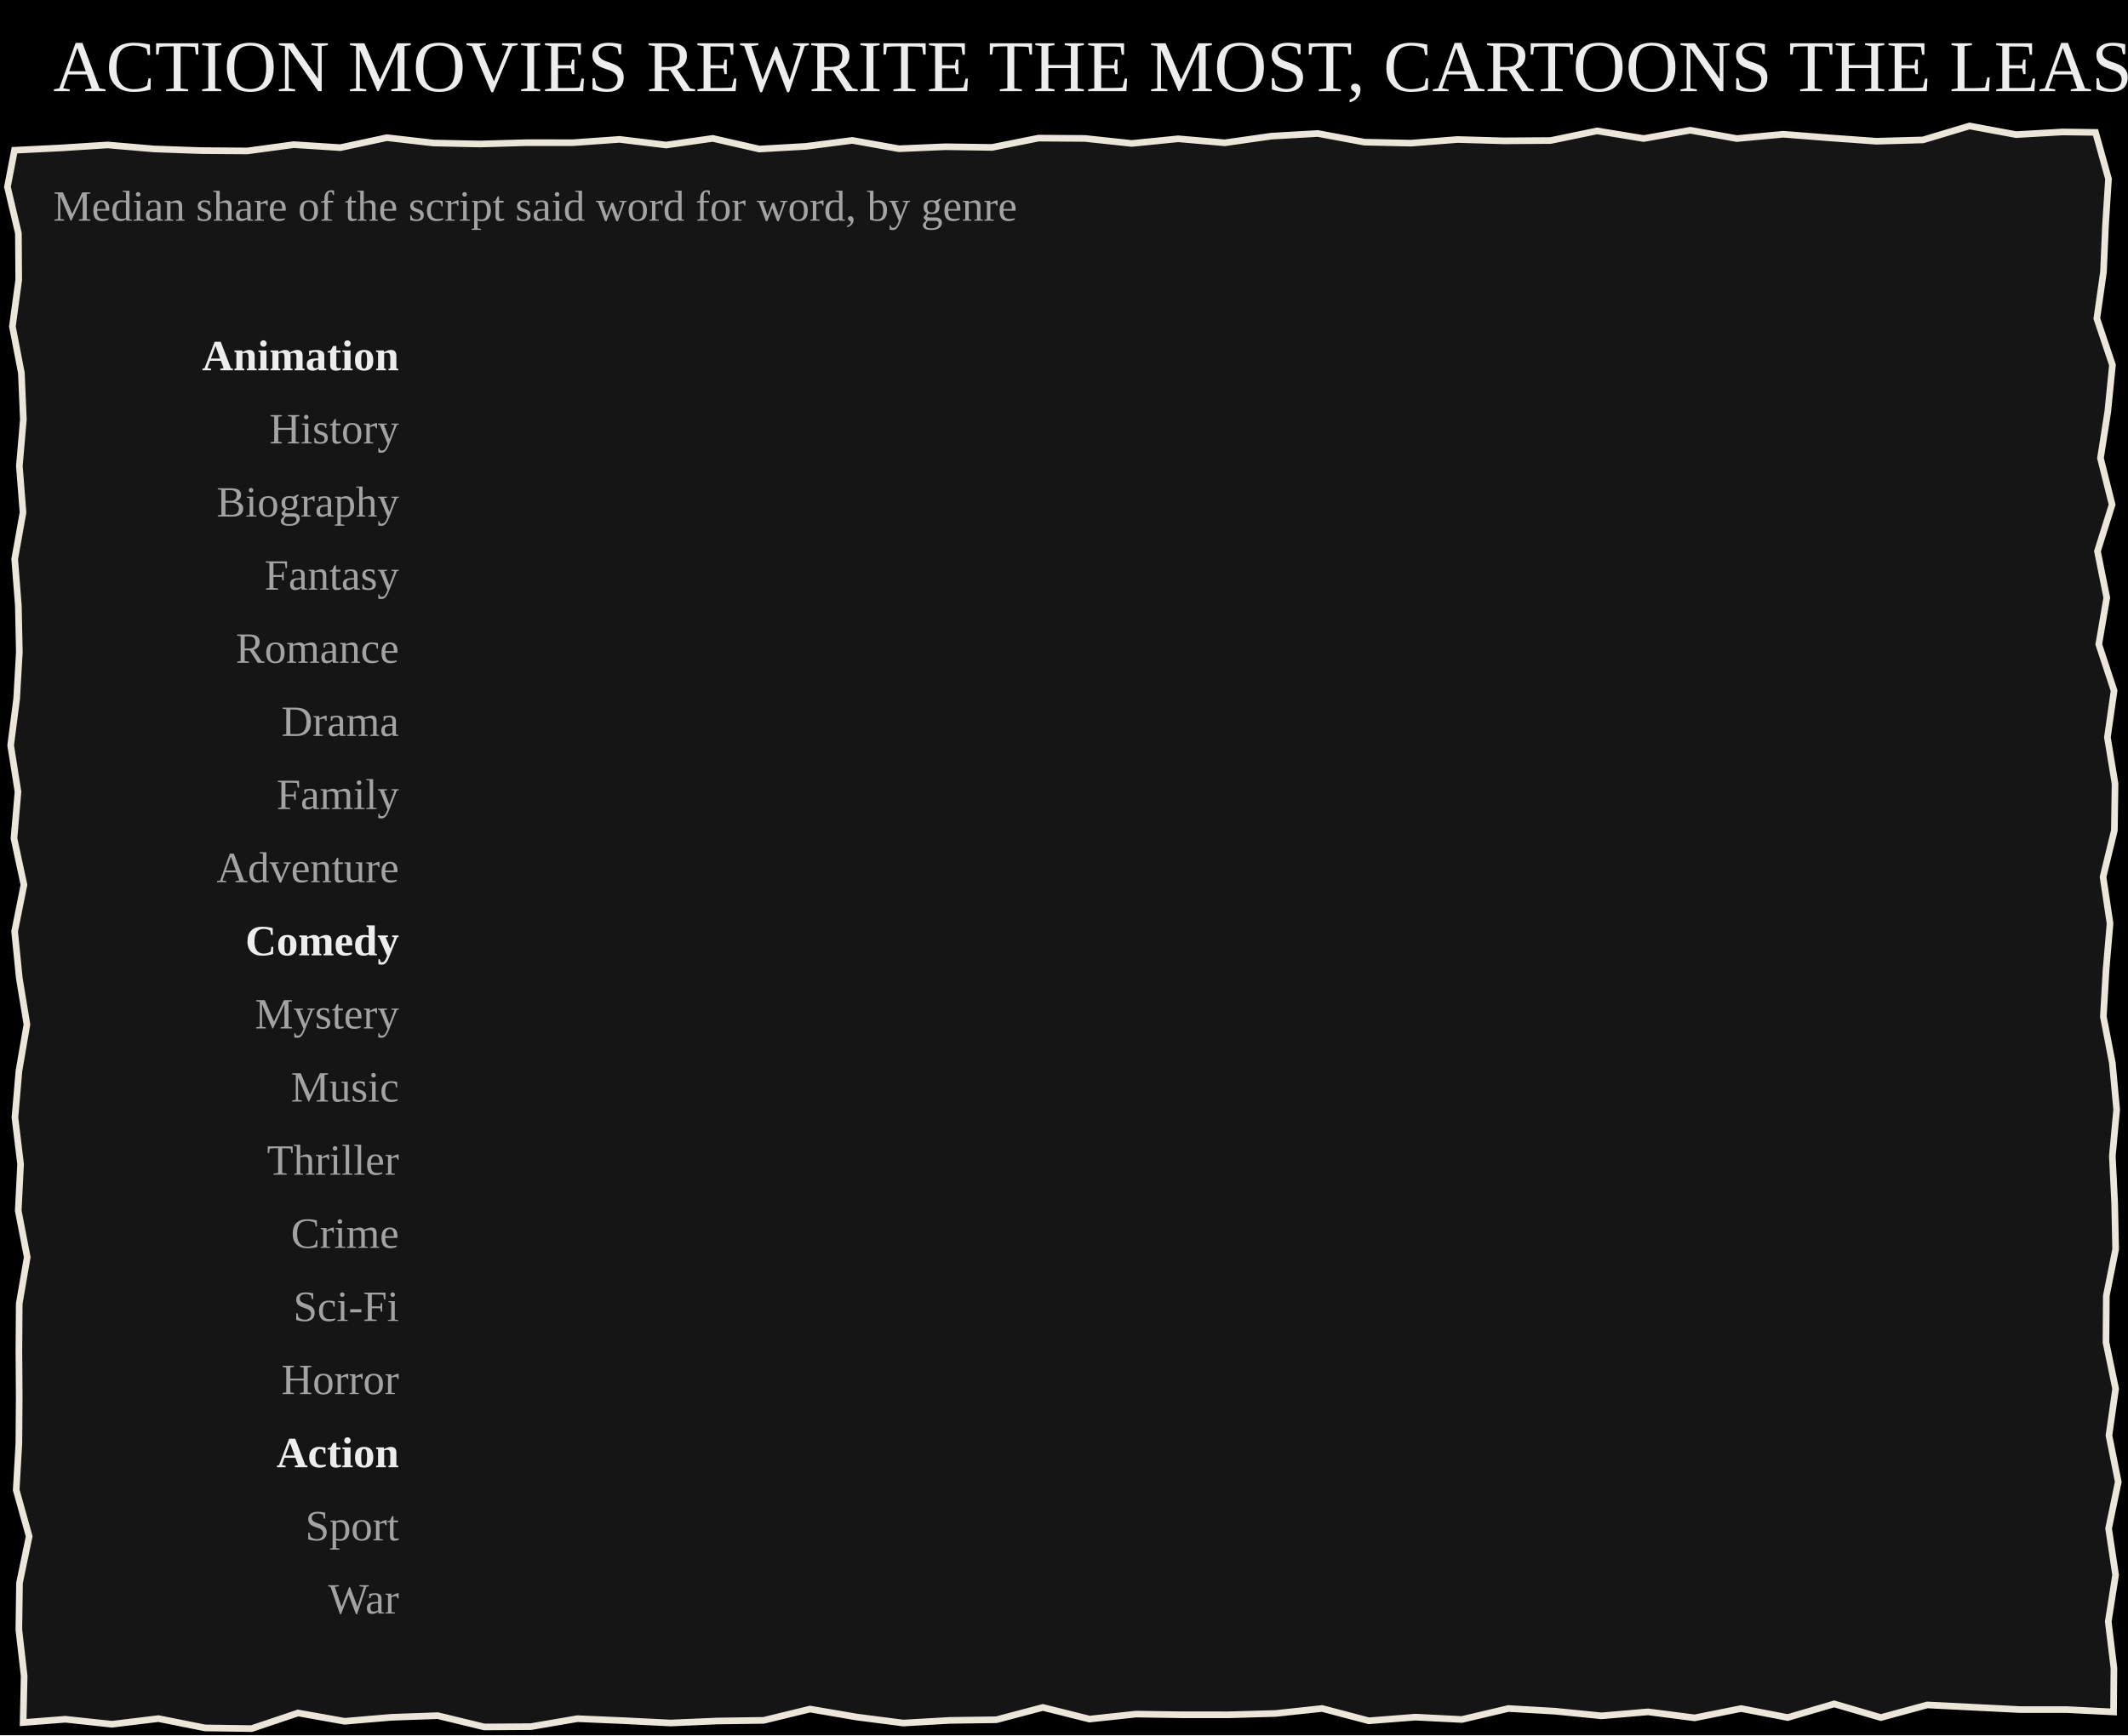
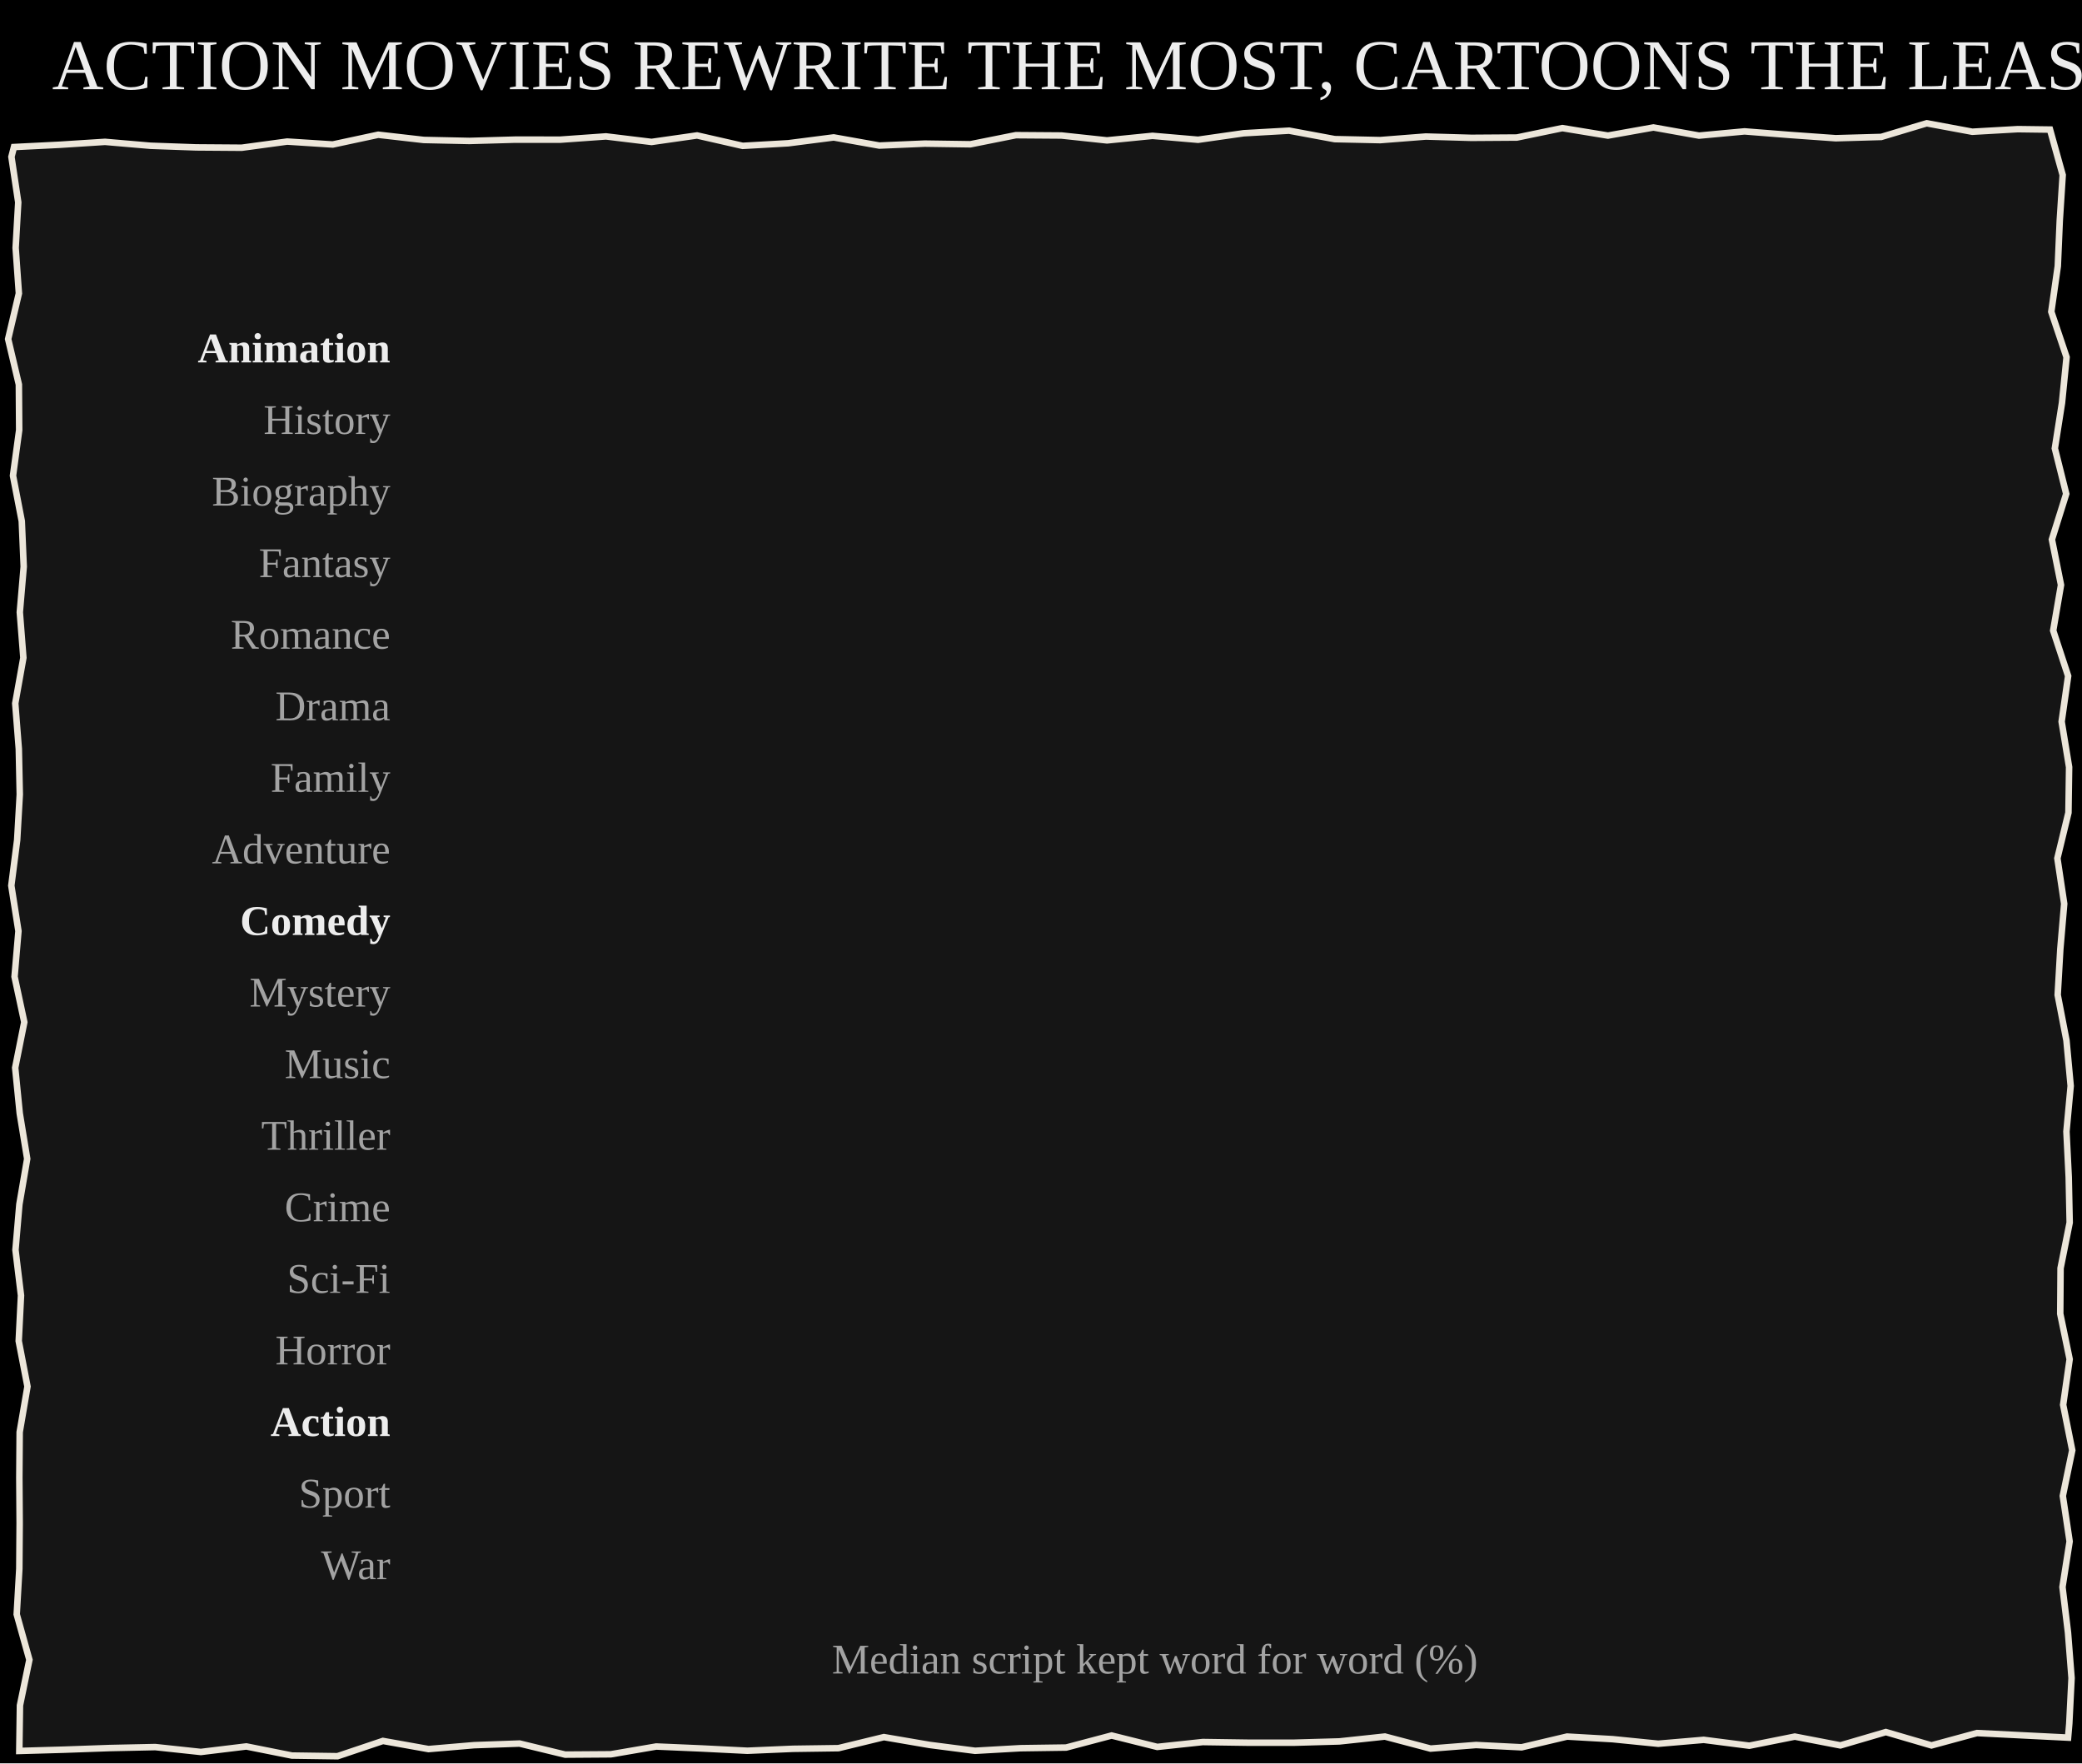
- <svg xmlns="http://www.w3.org/2000/svg" viewBox="0 0 640 522" width="640" height="522" role="img" aria-label="Bar chart: median share of the script said word for word on screen, by IMDb genre (genres with 30 or more films). Animation 88% (70 films), History 52% (82 films), Biography 47% (220 films), Fantasy 47% (170 films), Romance 47% (303 films), Drama 46% (1259 films), Family 44% (67 films), Adventure 43% (379 films), Comedy 42% (704 films), Mystery 42% (261 films), Music 40% (57 films), Thriller 39% (391 films), Crime 39% (440 films), Sci-Fi 39% (191 films), Horror 35% (265 films), Action 33% (456 films), Sport 31% (47 films), War 31% (35 films).">
+ <svg xmlns="http://www.w3.org/2000/svg" viewBox="0 0 640 542" width="640" height="542" role="img" aria-label="Bar chart: median share of the script said word for word on screen, by IMDb genre (genres with 30 or more films). Animation 88% (70 films), History 52% (82 films), Biography 47% (220 films), Fantasy 47% (170 films), Romance 47% (303 films), Drama 46% (1259 films), Family 44% (67 films), Adventure 43% (379 films), Comedy 42% (704 films), Mystery 42% (261 films), Music 40% (57 films), Thriller 39% (391 films), Crime 39% (440 films), Sci-Fi 39% (191 films), Horror 35% (265 films), Action 33% (456 films), Sport 31% (47 films), War 31% (35 films).">
  <defs />
-   <rect width="640" height="522" fill="#000000" />
-   <path class="d-paper" d="M6,43 L20,42.4 L34,41.6 L48,42.9 L62,43.5 L76,43.7 L90,41.9 L104,42.9 L118,40 L132,41.7 L146,42.1 L160,41.8 L174,41.9 L188,41 L202,42.8 L216,40.9 L230,44.2 L244,43.5 L258,41.8 L272,44.4 L286,43.9 L300,44.2 L314,41.5 L328,41.7 L342,43.3 L356,42 L370,43.3 L384,41.4 L398,40.7 L412,43.4 L426,43.8 L440,42.8 L454,43.3 L468,43.3 L482,40.5 L496,42.9 L510,40.5 L524,43.1 L538,41.9 L552,43.1 L566,44.2 L580,43.9 L594,39.8 L608,42.5 L622,41.8 L631.9,42 L635.7,56 L634.7,70 L634,84 L631.9,98 L636.5,112 L635,126 L632.7,140 L636.1,154 L631.6,168 L634.3,182 L631.8,196 L636.3,210 L634.2,224 L636.4,238 L636.1,252 L632.6,266 L634.6,280 L633.3,294 L632.4,308 L635,322 L636.2,336 L634.8,350 L635.4,364 L635.6,378 L632.7,392 L632.5,406 L635.3,420 L633.2,434 L635.9,448 L632.9,462 L634.9,476 L632.6,490 L634.2,504 L634,517.2 L620,516.4 L606,516.3 L592,515.5 L578,514.7 L564,518.4 L550,514.2 L536,518.2 L522,515.4 L508,518.1 L494,516.2 L480,517.3 L466,515.8 L452,514.9 L438,518.1 L424,517.3 L410,518.3 L396,514.5 L382,515.9 L368,516.2 L354,516.1 L340,515.8 L326,517.2 L312,513.6 L298,517.2 L284,517.3 L270,518 L256,516.1 L242,513.6 L228,516.9 L214,517 L200,517.5 L186,516.7 L172,516 L158,518.3 L144,518.3 L130,514.8 L116,515.2 L102,516.3 L88,513.7 L74,518.3 L60,518 L46,515.1 L32,516.7 L18,515.1 L5.3,516 L5.7,502 L4.2,488 L4.5,474 L7.5,460 L3.7,446 L4.6,432 L4.8,418 L4.8,404 L5,390 L7.5,376 L4.9,362 L5.7,348 L4.1,334 L5.4,320 L7.9,306 L5.7,292 L4.4,278 L7.3,264 L4.4,250 L5.7,236 L3.6,222 L5.5,208 L6.4,194 L6.2,180 L5.2,166 L7.8,152 L6.8,138 L8.1,124 L7.6,110 L5,96 L7,82 L7,68 L3.8,54 Z" fill="#151515" stroke="#ece6da" stroke-width="2" transform="rotate(-0.4 320 279)" />
+   <rect width="640" height="542" fill="#000000" />
+   <path class="d-paper" d="M6,43 L20,42.4 L34,41.6 L48,42.9 L62,43.5 L76,43.7 L90,41.9 L104,42.9 L118,40 L132,41.7 L146,42.1 L160,41.8 L174,41.9 L188,41 L202,42.8 L216,40.9 L230,44.2 L244,43.5 L258,41.8 L272,44.4 L286,43.9 L300,44.2 L314,41.5 L328,41.7 L342,43.3 L356,42 L370,43.3 L384,41.4 L398,40.7 L412,43.4 L426,43.8 L440,42.8 L454,43.3 L468,43.3 L482,40.5 L496,42.9 L510,40.5 L524,43.1 L538,41.9 L552,43.1 L566,44.2 L580,43.9 L594,39.8 L608,42.5 L622,41.8 L631.9,42 L635.7,56 L634.7,70 L634,84 L631.9,98 L636.5,112 L635,126 L632.7,140 L636.1,154 L631.6,168 L634.3,182 L631.8,196 L636.3,210 L634.2,224 L636.4,238 L636.1,252 L632.6,266 L634.6,280 L633.3,294 L632.4,308 L635,322 L636.2,336 L634.8,350 L635.4,364 L635.6,378 L632.7,392 L632.5,406 L635.3,420 L633.2,434 L635.9,448 L632.9,462 L634.9,476 L632.6,490 L634.2,504 L635.2,518 L634.4,532 L634,536.3 L620,535.5 L606,534.7 L592,538.4 L578,534.2 L564,538.2 L550,535.4 L536,538.1 L522,536.2 L508,537.3 L494,535.8 L480,534.9 L466,538.1 L452,537.3 L438,538.3 L424,534.5 L410,535.9 L396,536.2 L382,536.1 L368,535.8 L354,537.2 L340,533.6 L326,537.2 L312,537.3 L298,538 L284,536.1 L270,533.6 L256,536.9 L242,537 L228,537.5 L214,536.7 L200,536 L186,538.3 L172,538.3 L158,534.8 L144,535.2 L130,536.3 L116,533.7 L102,538.3 L88,538 L74,535.1 L60,536.7 L46,535.1 L32,535.3 L18,535.7 L4.2,536 L4.5,522 L7.5,508 L3.7,494 L4.6,480 L4.8,466 L4.8,452 L5,438 L7.5,424 L4.9,410 L5.7,396 L4.1,382 L5.4,368 L7.9,354 L5.7,340 L4.4,326 L7.3,312 L4.4,298 L5.7,284 L3.6,270 L5.5,256 L6.4,242 L6.2,228 L5.2,214 L7.8,200 L6.8,186 L8.1,172 L7.6,158 L5,144 L7,130 L7,116 L3.8,102 L7.2,88 L6.3,74 L7.2,60 L5.2,46 Z" fill="#151515" stroke="#ece6da" stroke-width="2" transform="rotate(-0.4 320 289)" />
  <text x="16" y="20" font-family="var(--font-anton, Anton), Impact, sans-serif" font-size="22" fill="#ededed" text-anchor="start" dominant-baseline="central">ACTION MOVIES REWRITE THE MOST, CARTOONS THE LEAST</text>
-   <text x="16" y="62" font-family="var(--font-hanken-grotesk, 'Hanken Grotesk'), Arial, sans-serif" font-size="13" fill="#a3a3a3" text-anchor="start" dominant-baseline="central">Median share of the script said word for word, by genre</text>
  <text x="120" y="107" font-family="var(--font-hanken-grotesk, 'Hanken Grotesk'), Arial, sans-serif" font-size="13" font-weight="700" fill="#ededed" text-anchor="end" dominant-baseline="central">Animation</text>
  <text x="120" y="129" font-family="var(--font-hanken-grotesk, 'Hanken Grotesk'), Arial, sans-serif" font-size="13" fill="#a3a3a3" text-anchor="end" dominant-baseline="central">History</text>
  <text x="120" y="151" font-family="var(--font-hanken-grotesk, 'Hanken Grotesk'), Arial, sans-serif" font-size="13" fill="#a3a3a3" text-anchor="end" dominant-baseline="central">Biography</text>
  <text x="120" y="173" font-family="var(--font-hanken-grotesk, 'Hanken Grotesk'), Arial, sans-serif" font-size="13" fill="#a3a3a3" text-anchor="end" dominant-baseline="central">Fantasy</text>
  <text x="120" y="195" font-family="var(--font-hanken-grotesk, 'Hanken Grotesk'), Arial, sans-serif" font-size="13" fill="#a3a3a3" text-anchor="end" dominant-baseline="central">Romance</text>
  <text x="120" y="217" font-family="var(--font-hanken-grotesk, 'Hanken Grotesk'), Arial, sans-serif" font-size="13" fill="#a3a3a3" text-anchor="end" dominant-baseline="central">Drama</text>
  <text x="120" y="239" font-family="var(--font-hanken-grotesk, 'Hanken Grotesk'), Arial, sans-serif" font-size="13" fill="#a3a3a3" text-anchor="end" dominant-baseline="central">Family</text>
  <text x="120" y="261" font-family="var(--font-hanken-grotesk, 'Hanken Grotesk'), Arial, sans-serif" font-size="13" fill="#a3a3a3" text-anchor="end" dominant-baseline="central">Adventure</text>
  <text x="120" y="283" font-family="var(--font-hanken-grotesk, 'Hanken Grotesk'), Arial, sans-serif" font-size="13" font-weight="700" fill="#ededed" text-anchor="end" dominant-baseline="central">Comedy</text>
  <text x="120" y="305" font-family="var(--font-hanken-grotesk, 'Hanken Grotesk'), Arial, sans-serif" font-size="13" fill="#a3a3a3" text-anchor="end" dominant-baseline="central">Mystery</text>
  <text x="120" y="327" font-family="var(--font-hanken-grotesk, 'Hanken Grotesk'), Arial, sans-serif" font-size="13" fill="#a3a3a3" text-anchor="end" dominant-baseline="central">Music</text>
  <text x="120" y="349" font-family="var(--font-hanken-grotesk, 'Hanken Grotesk'), Arial, sans-serif" font-size="13" fill="#a3a3a3" text-anchor="end" dominant-baseline="central">Thriller</text>
  <text x="120" y="371" font-family="var(--font-hanken-grotesk, 'Hanken Grotesk'), Arial, sans-serif" font-size="13" fill="#a3a3a3" text-anchor="end" dominant-baseline="central">Crime</text>
  <text x="120" y="393" font-family="var(--font-hanken-grotesk, 'Hanken Grotesk'), Arial, sans-serif" font-size="13" fill="#a3a3a3" text-anchor="end" dominant-baseline="central">Sci-Fi</text>
  <text x="120" y="415" font-family="var(--font-hanken-grotesk, 'Hanken Grotesk'), Arial, sans-serif" font-size="13" fill="#a3a3a3" text-anchor="end" dominant-baseline="central">Horror</text>
  <text x="120" y="437" font-family="var(--font-hanken-grotesk, 'Hanken Grotesk'), Arial, sans-serif" font-size="13" font-weight="700" fill="#ededed" text-anchor="end" dominant-baseline="central">Action</text>
  <text x="120" y="459" font-family="var(--font-hanken-grotesk, 'Hanken Grotesk'), Arial, sans-serif" font-size="13" fill="#a3a3a3" text-anchor="end" dominant-baseline="central">Sport</text>
  <text x="120" y="481" font-family="var(--font-hanken-grotesk, 'Hanken Grotesk'), Arial, sans-serif" font-size="13" fill="#a3a3a3" text-anchor="end" dominant-baseline="central">War</text>
+   <text x="355" y="510" font-family="var(--font-hanken-grotesk, 'Hanken Grotesk'), Arial, sans-serif" font-size="13" fill="#a3a3a3" text-anchor="middle" dominant-baseline="central">Median script kept word for word (%)</text>
  <g class="anim-live">
    <rect x="130" y="100" height="14" fill="#ff4fd8" width="0">
      <animate attributeName="width" calcMode="discrete" values="0;32.1;167;263.7;328.5;367.8;388;395.4;396.5" keyTimes="0;0.042;0.05;0.058;0.067;0.075;0.083;0.092;0.1" dur="10s" fill="freeze" />
    </rect>
    <text x="532.5" y="107" font-family="var(--font-hanken-grotesk, 'Hanken Grotesk'), Arial, sans-serif" font-size="13" font-weight="700" fill="#a3a3a3" text-anchor="start" dominant-baseline="central" opacity="0">
      <animate attributeName="opacity" calcMode="discrete" values="0;1" keyTimes="0;0.1" dur="10s" fill="freeze" />88%</text>
    <rect x="130" y="122" height="14" fill="#ece6da" width="0">
      <animate attributeName="width" calcMode="discrete" values="0;43.3;115.5;166.5;199.8;219.3;228.6;231.5;231.8" keyTimes="0;0.05;0.058;0.067;0.075;0.083;0.092;0.1;0.108" dur="10s" fill="freeze" />
    </rect>
    <text x="367.8" y="129" font-family="var(--font-hanken-grotesk, 'Hanken Grotesk'), Arial, sans-serif" font-size="13" font-weight="700" fill="#a3a3a3" text-anchor="start" dominant-baseline="central" opacity="0">
      <animate attributeName="opacity" calcMode="discrete" values="0;1" keyTimes="0;0.108" dur="10s" fill="freeze" />52%</text>
    <rect x="130" y="144" height="14" fill="#ece6da" width="0">
      <animate attributeName="width" calcMode="discrete" values="0;60.7;121.3;163.3;190;205;211.6;213.3" keyTimes="0;0.058;0.067;0.075;0.083;0.092;0.1;0.108" dur="10s" fill="freeze" />
    </rect>
    <text x="349.3" y="151" font-family="var(--font-hanken-grotesk, 'Hanken Grotesk'), Arial, sans-serif" font-size="13" font-weight="700" fill="#a3a3a3" text-anchor="start" dominant-baseline="central" opacity="0">
      <animate attributeName="opacity" calcMode="discrete" values="0;1" keyTimes="0;0.117" dur="10s" fill="freeze" />47%</text>
    <rect x="130" y="166" height="14" fill="#ece6da" width="0">
      <animate attributeName="width" calcMode="discrete" values="0;3.5;79;133.6;170.7;193.6;205.8;210.6;211.5" keyTimes="0;0.058;0.067;0.075;0.083;0.092;0.1;0.108;0.117" dur="10s" fill="freeze" />
    </rect>
    <text x="347.5" y="173" font-family="var(--font-hanken-grotesk, 'Hanken Grotesk'), Arial, sans-serif" font-size="13" font-weight="700" fill="#a3a3a3" text-anchor="start" dominant-baseline="central" opacity="0">
      <animate attributeName="opacity" calcMode="discrete" values="0;1" keyTimes="0;0.125" dur="10s" fill="freeze" />47%</text>
    <rect x="130" y="188" height="14" fill="#ece6da" width="0">
      <animate attributeName="width" calcMode="discrete" values="0;26.8;95.7;144.7;177.3;196.7;206.4;209.8;210.2" keyTimes="0;0.067;0.075;0.083;0.092;0.1;0.108;0.117;0.125" dur="10s" fill="freeze" />
    </rect>
    <text x="346.2" y="195" font-family="var(--font-hanken-grotesk, 'Hanken Grotesk'), Arial, sans-serif" font-size="13" font-weight="700" fill="#a3a3a3" text-anchor="start" dominant-baseline="central" opacity="0">
      <animate attributeName="opacity" calcMode="discrete" values="0;1" keyTimes="0;0.125" dur="10s" fill="freeze" />47%</text>
    <rect x="130" y="210" height="14" fill="#ece6da" width="0">
      <animate attributeName="width" calcMode="discrete" values="0;47.5;109.4;152.7;180.7;196.8;204.3;206.4;206.6" keyTimes="0;0.075;0.083;0.092;0.1;0.108;0.117;0.125;0.133" dur="10s" fill="freeze" />
    </rect>
    <text x="342.6" y="217" font-family="var(--font-hanken-grotesk, 'Hanken Grotesk'), Arial, sans-serif" font-size="13" font-weight="700" fill="#a3a3a3" text-anchor="start" dominant-baseline="central" opacity="0">
      <animate attributeName="opacity" calcMode="discrete" values="0;1" keyTimes="0;0.133" dur="10s" fill="freeze" />46%</text>
    <rect x="130" y="232" height="14" fill="#ece6da" width="0">
      <animate attributeName="width" calcMode="discrete" values="0;64.4;118.7;155.9;179.4;192.2;197.7;198.9" keyTimes="0;0.083;0.092;0.1;0.108;0.117;0.125;0.133" dur="10s" fill="freeze" />
    </rect>
    <text x="334.9" y="239" font-family="var(--font-hanken-grotesk, 'Hanken Grotesk'), Arial, sans-serif" font-size="13" font-weight="700" fill="#a3a3a3" text-anchor="start" dominant-baseline="central" opacity="0">
      <animate attributeName="opacity" calcMode="discrete" values="0;1" keyTimes="0;0.142" dur="10s" fill="freeze" />44%</text>
    <rect x="130" y="254" height="14" fill="#ece6da" width="0">
      <animate attributeName="width" calcMode="discrete" values="0;12.7;79.6;127.7;160.1;179.8;190;193.8;194.4" keyTimes="0;0.083;0.092;0.1;0.108;0.117;0.125;0.133;0.142" dur="10s" fill="freeze" />
    </rect>
    <text x="330.4" y="261" font-family="var(--font-hanken-grotesk, 'Hanken Grotesk'), Arial, sans-serif" font-size="13" font-weight="700" fill="#a3a3a3" text-anchor="start" dominant-baseline="central" opacity="0">
      <animate attributeName="opacity" calcMode="discrete" values="0;1" keyTimes="0;0.15" dur="10s" fill="freeze" />43%</text>
    <rect x="130" y="276" height="14" fill="#ff4fd8" width="0">
      <animate attributeName="width" calcMode="discrete" values="0;32.3;91.4;133.1;160.5;176.7;184.5;187;187.2" keyTimes="0;0.092;0.1;0.108;0.117;0.125;0.133;0.142;0.15" dur="10s" fill="freeze" />
    </rect>
    <text x="323.2" y="283" font-family="var(--font-hanken-grotesk, 'Hanken Grotesk'), Arial, sans-serif" font-size="13" font-weight="700" fill="#a3a3a3" text-anchor="start" dominant-baseline="central" opacity="0">
      <animate attributeName="opacity" calcMode="discrete" values="0;1" keyTimes="0;0.15" dur="10s" fill="freeze" />42%</text>
    <rect x="130" y="298" height="14" fill="#ece6da" width="0">
      <animate attributeName="width" calcMode="discrete" values="0;50.6;104.4;141.8;165.7;179.1;185.1;186.7;186.8" keyTimes="0;0.1;0.108;0.117;0.125;0.133;0.142;0.15;0.158" dur="10s" fill="freeze" />
    </rect>
    <text x="322.8" y="305" font-family="var(--font-hanken-grotesk, 'Hanken Grotesk'), Arial, sans-serif" font-size="13" font-weight="700" fill="#a3a3a3" text-anchor="start" dominant-baseline="central" opacity="0">
      <animate attributeName="opacity" calcMode="discrete" values="0;1" keyTimes="0;0.158" dur="10s" fill="freeze" />42%</text>
    <rect x="130" y="320" height="14" fill="#ece6da" width="0">
      <animate attributeName="width" calcMode="discrete" values="0;65.1;112.2;144.3;164.2;174.9;179.2;180" keyTimes="0;0.108;0.117;0.125;0.133;0.142;0.15;0.158" dur="10s" fill="freeze" />
    </rect>
    <text x="316" y="327" font-family="var(--font-hanken-grotesk, 'Hanken Grotesk'), Arial, sans-serif" font-size="13" font-weight="700" fill="#a3a3a3" text-anchor="start" dominant-baseline="central" opacity="0">
      <animate attributeName="opacity" calcMode="discrete" values="0;1" keyTimes="0;0.167" dur="10s" fill="freeze" />40%</text>
    <rect x="130" y="342" height="14" fill="#ece6da" width="0">
      <animate attributeName="width" calcMode="discrete" values="0;19.9;78.7;120.7;148.7;165.5;173.9;176.9;177.3" keyTimes="0;0.108;0.117;0.125;0.133;0.142;0.15;0.158;0.167" dur="10s" fill="freeze" />
    </rect>
    <text x="313.3" y="349" font-family="var(--font-hanken-grotesk, 'Hanken Grotesk'), Arial, sans-serif" font-size="13" font-weight="700" fill="#a3a3a3" text-anchor="start" dominant-baseline="central" opacity="0">
      <animate attributeName="opacity" calcMode="discrete" values="0;1" keyTimes="0;0.167" dur="10s" fill="freeze" />39%</text>
    <rect x="130" y="364" height="14" fill="#ece6da" width="0">
      <animate attributeName="width" calcMode="discrete" values="0;38;91.6;129.2;153.6;167.7;174.3;176.3;176.4" keyTimes="0;0.117;0.125;0.133;0.142;0.15;0.158;0.167;0.175" dur="10s" fill="freeze" />
    </rect>
    <text x="312.4" y="371" font-family="var(--font-hanken-grotesk, 'Hanken Grotesk'), Arial, sans-serif" font-size="13" font-weight="700" fill="#a3a3a3" text-anchor="start" dominant-baseline="central" opacity="0">
      <animate attributeName="opacity" calcMode="discrete" values="0;1" keyTimes="0;0.175" dur="10s" fill="freeze" />39%</text>
    <rect x="130" y="386" height="14" fill="#ece6da" width="0">
      <animate attributeName="width" calcMode="discrete" values="0;54;102;135.1;156;167.6;172.5;173.7" keyTimes="0;0.125;0.133;0.142;0.15;0.158;0.167;0.175" dur="10s" fill="freeze" />
    </rect>
    <text x="309.7" y="393" font-family="var(--font-hanken-grotesk, 'Hanken Grotesk'), Arial, sans-serif" font-size="13" font-weight="700" fill="#a3a3a3" text-anchor="start" dominant-baseline="central" opacity="0">
      <animate attributeName="opacity" calcMode="discrete" values="0;1" keyTimes="0;0.183" dur="10s" fill="freeze" />39%</text>
    <rect x="130" y="408" height="14" fill="#ece6da" width="0">
      <animate attributeName="width" calcMode="discrete" values="0;7.7;62.5;101.9;128.5;144.8;153.3;156.5;157" keyTimes="0;0.125;0.133;0.142;0.15;0.158;0.167;0.175;0.183" dur="10s" fill="freeze" />
    </rect>
    <text x="293" y="415" font-family="var(--font-hanken-grotesk, 'Hanken Grotesk'), Arial, sans-serif" font-size="13" font-weight="700" fill="#a3a3a3" text-anchor="start" dominant-baseline="central" opacity="0">
      <animate attributeName="opacity" calcMode="discrete" values="0;1" keyTimes="0;0.192" dur="10s" fill="freeze" />35%</text>
    <rect x="130" y="430" height="14" fill="#ff4fd8" width="0">
      <animate attributeName="width" calcMode="discrete" values="0;23.3;70.4;103.9;125.9;138.9;145.3;147.4;147.6" keyTimes="0;0.133;0.142;0.15;0.158;0.167;0.175;0.183;0.192" dur="10s" fill="freeze" />
    </rect>
    <text x="283.6" y="437" font-family="var(--font-hanken-grotesk, 'Hanken Grotesk'), Arial, sans-serif" font-size="13" font-weight="700" fill="#a3a3a3" text-anchor="start" dominant-baseline="central" opacity="0">
      <animate attributeName="opacity" calcMode="discrete" values="0;1" keyTimes="0;0.192" dur="10s" fill="freeze" />33%</text>
    <rect x="130" y="452" height="14" fill="#ece6da" width="0">
      <animate attributeName="width" calcMode="discrete" values="0;35.7;76.1;104.3;122.4;132.7;137.3;138.5;138.6" keyTimes="0;0.142;0.15;0.158;0.167;0.175;0.183;0.192;0.2" dur="10s" fill="freeze" />
    </rect>
    <text x="274.6" y="459" font-family="var(--font-hanken-grotesk, 'Hanken Grotesk'), Arial, sans-serif" font-size="13" font-weight="700" fill="#a3a3a3" text-anchor="start" dominant-baseline="central" opacity="0">
      <animate attributeName="opacity" calcMode="discrete" values="0;1" keyTimes="0;0.2" dur="10s" fill="freeze" />31%</text>
    <rect x="130" y="474" height="14" fill="#ece6da" width="0">
      <animate attributeName="width" calcMode="discrete" values="0;47.9;84.3;109.2;124.7;133.1;136.5;137.2;137.3" keyTimes="0;0.15;0.158;0.167;0.175;0.183;0.192;0.2;0.208" dur="10s" fill="freeze" />
    </rect>
    <text x="273.3" y="481" font-family="var(--font-hanken-grotesk, 'Hanken Grotesk'), Arial, sans-serif" font-size="13" font-weight="700" fill="#a3a3a3" text-anchor="start" dominant-baseline="central" opacity="0">
      <animate attributeName="opacity" calcMode="discrete" values="0;1" keyTimes="0;0.208" dur="10s" fill="freeze" />31%</text>
  </g>
  <g class="anim-still" display="none">
    <rect x="130" y="100" height="14" fill="#ff4fd8" width="396.5" />
    <text x="532.5" y="107" font-family="var(--font-hanken-grotesk, 'Hanken Grotesk'), Arial, sans-serif" font-size="13" font-weight="700" fill="#a3a3a3" text-anchor="start" dominant-baseline="central" opacity="1">88%</text>
    <rect x="130" y="122" height="14" fill="#ece6da" width="231.8" />
    <text x="367.8" y="129" font-family="var(--font-hanken-grotesk, 'Hanken Grotesk'), Arial, sans-serif" font-size="13" font-weight="700" fill="#a3a3a3" text-anchor="start" dominant-baseline="central" opacity="1">52%</text>
    <rect x="130" y="144" height="14" fill="#ece6da" width="213.3" />
    <text x="349.3" y="151" font-family="var(--font-hanken-grotesk, 'Hanken Grotesk'), Arial, sans-serif" font-size="13" font-weight="700" fill="#a3a3a3" text-anchor="start" dominant-baseline="central" opacity="1">47%</text>
    <rect x="130" y="166" height="14" fill="#ece6da" width="211.5" />
    <text x="347.5" y="173" font-family="var(--font-hanken-grotesk, 'Hanken Grotesk'), Arial, sans-serif" font-size="13" font-weight="700" fill="#a3a3a3" text-anchor="start" dominant-baseline="central" opacity="1">47%</text>
    <rect x="130" y="188" height="14" fill="#ece6da" width="210.2" />
    <text x="346.2" y="195" font-family="var(--font-hanken-grotesk, 'Hanken Grotesk'), Arial, sans-serif" font-size="13" font-weight="700" fill="#a3a3a3" text-anchor="start" dominant-baseline="central" opacity="1">47%</text>
    <rect x="130" y="210" height="14" fill="#ece6da" width="206.6" />
    <text x="342.6" y="217" font-family="var(--font-hanken-grotesk, 'Hanken Grotesk'), Arial, sans-serif" font-size="13" font-weight="700" fill="#a3a3a3" text-anchor="start" dominant-baseline="central" opacity="1">46%</text>
    <rect x="130" y="232" height="14" fill="#ece6da" width="198.9" />
    <text x="334.9" y="239" font-family="var(--font-hanken-grotesk, 'Hanken Grotesk'), Arial, sans-serif" font-size="13" font-weight="700" fill="#a3a3a3" text-anchor="start" dominant-baseline="central" opacity="1">44%</text>
    <rect x="130" y="254" height="14" fill="#ece6da" width="194.4" />
    <text x="330.4" y="261" font-family="var(--font-hanken-grotesk, 'Hanken Grotesk'), Arial, sans-serif" font-size="13" font-weight="700" fill="#a3a3a3" text-anchor="start" dominant-baseline="central" opacity="1">43%</text>
    <rect x="130" y="276" height="14" fill="#ff4fd8" width="187.2" />
    <text x="323.2" y="283" font-family="var(--font-hanken-grotesk, 'Hanken Grotesk'), Arial, sans-serif" font-size="13" font-weight="700" fill="#a3a3a3" text-anchor="start" dominant-baseline="central" opacity="1">42%</text>
    <rect x="130" y="298" height="14" fill="#ece6da" width="186.8" />
    <text x="322.8" y="305" font-family="var(--font-hanken-grotesk, 'Hanken Grotesk'), Arial, sans-serif" font-size="13" font-weight="700" fill="#a3a3a3" text-anchor="start" dominant-baseline="central" opacity="1">42%</text>
    <rect x="130" y="320" height="14" fill="#ece6da" width="180" />
    <text x="316" y="327" font-family="var(--font-hanken-grotesk, 'Hanken Grotesk'), Arial, sans-serif" font-size="13" font-weight="700" fill="#a3a3a3" text-anchor="start" dominant-baseline="central" opacity="1">40%</text>
    <rect x="130" y="342" height="14" fill="#ece6da" width="177.3" />
    <text x="313.3" y="349" font-family="var(--font-hanken-grotesk, 'Hanken Grotesk'), Arial, sans-serif" font-size="13" font-weight="700" fill="#a3a3a3" text-anchor="start" dominant-baseline="central" opacity="1">39%</text>
    <rect x="130" y="364" height="14" fill="#ece6da" width="176.4" />
    <text x="312.4" y="371" font-family="var(--font-hanken-grotesk, 'Hanken Grotesk'), Arial, sans-serif" font-size="13" font-weight="700" fill="#a3a3a3" text-anchor="start" dominant-baseline="central" opacity="1">39%</text>
    <rect x="130" y="386" height="14" fill="#ece6da" width="173.7" />
    <text x="309.7" y="393" font-family="var(--font-hanken-grotesk, 'Hanken Grotesk'), Arial, sans-serif" font-size="13" font-weight="700" fill="#a3a3a3" text-anchor="start" dominant-baseline="central" opacity="1">39%</text>
    <rect x="130" y="408" height="14" fill="#ece6da" width="157" />
    <text x="293" y="415" font-family="var(--font-hanken-grotesk, 'Hanken Grotesk'), Arial, sans-serif" font-size="13" font-weight="700" fill="#a3a3a3" text-anchor="start" dominant-baseline="central" opacity="1">35%</text>
    <rect x="130" y="430" height="14" fill="#ff4fd8" width="147.6" />
    <text x="283.6" y="437" font-family="var(--font-hanken-grotesk, 'Hanken Grotesk'), Arial, sans-serif" font-size="13" font-weight="700" fill="#a3a3a3" text-anchor="start" dominant-baseline="central" opacity="1">33%</text>
    <rect x="130" y="452" height="14" fill="#ece6da" width="138.6" />
    <text x="274.6" y="459" font-family="var(--font-hanken-grotesk, 'Hanken Grotesk'), Arial, sans-serif" font-size="13" font-weight="700" fill="#a3a3a3" text-anchor="start" dominant-baseline="central" opacity="1">31%</text>
    <rect x="130" y="474" height="14" fill="#ece6da" width="137.3" />
    <text x="273.3" y="481" font-family="var(--font-hanken-grotesk, 'Hanken Grotesk'), Arial, sans-serif" font-size="13" font-weight="700" fill="#a3a3a3" text-anchor="start" dominant-baseline="central" opacity="1">31%</text>
  </g>
</svg>
